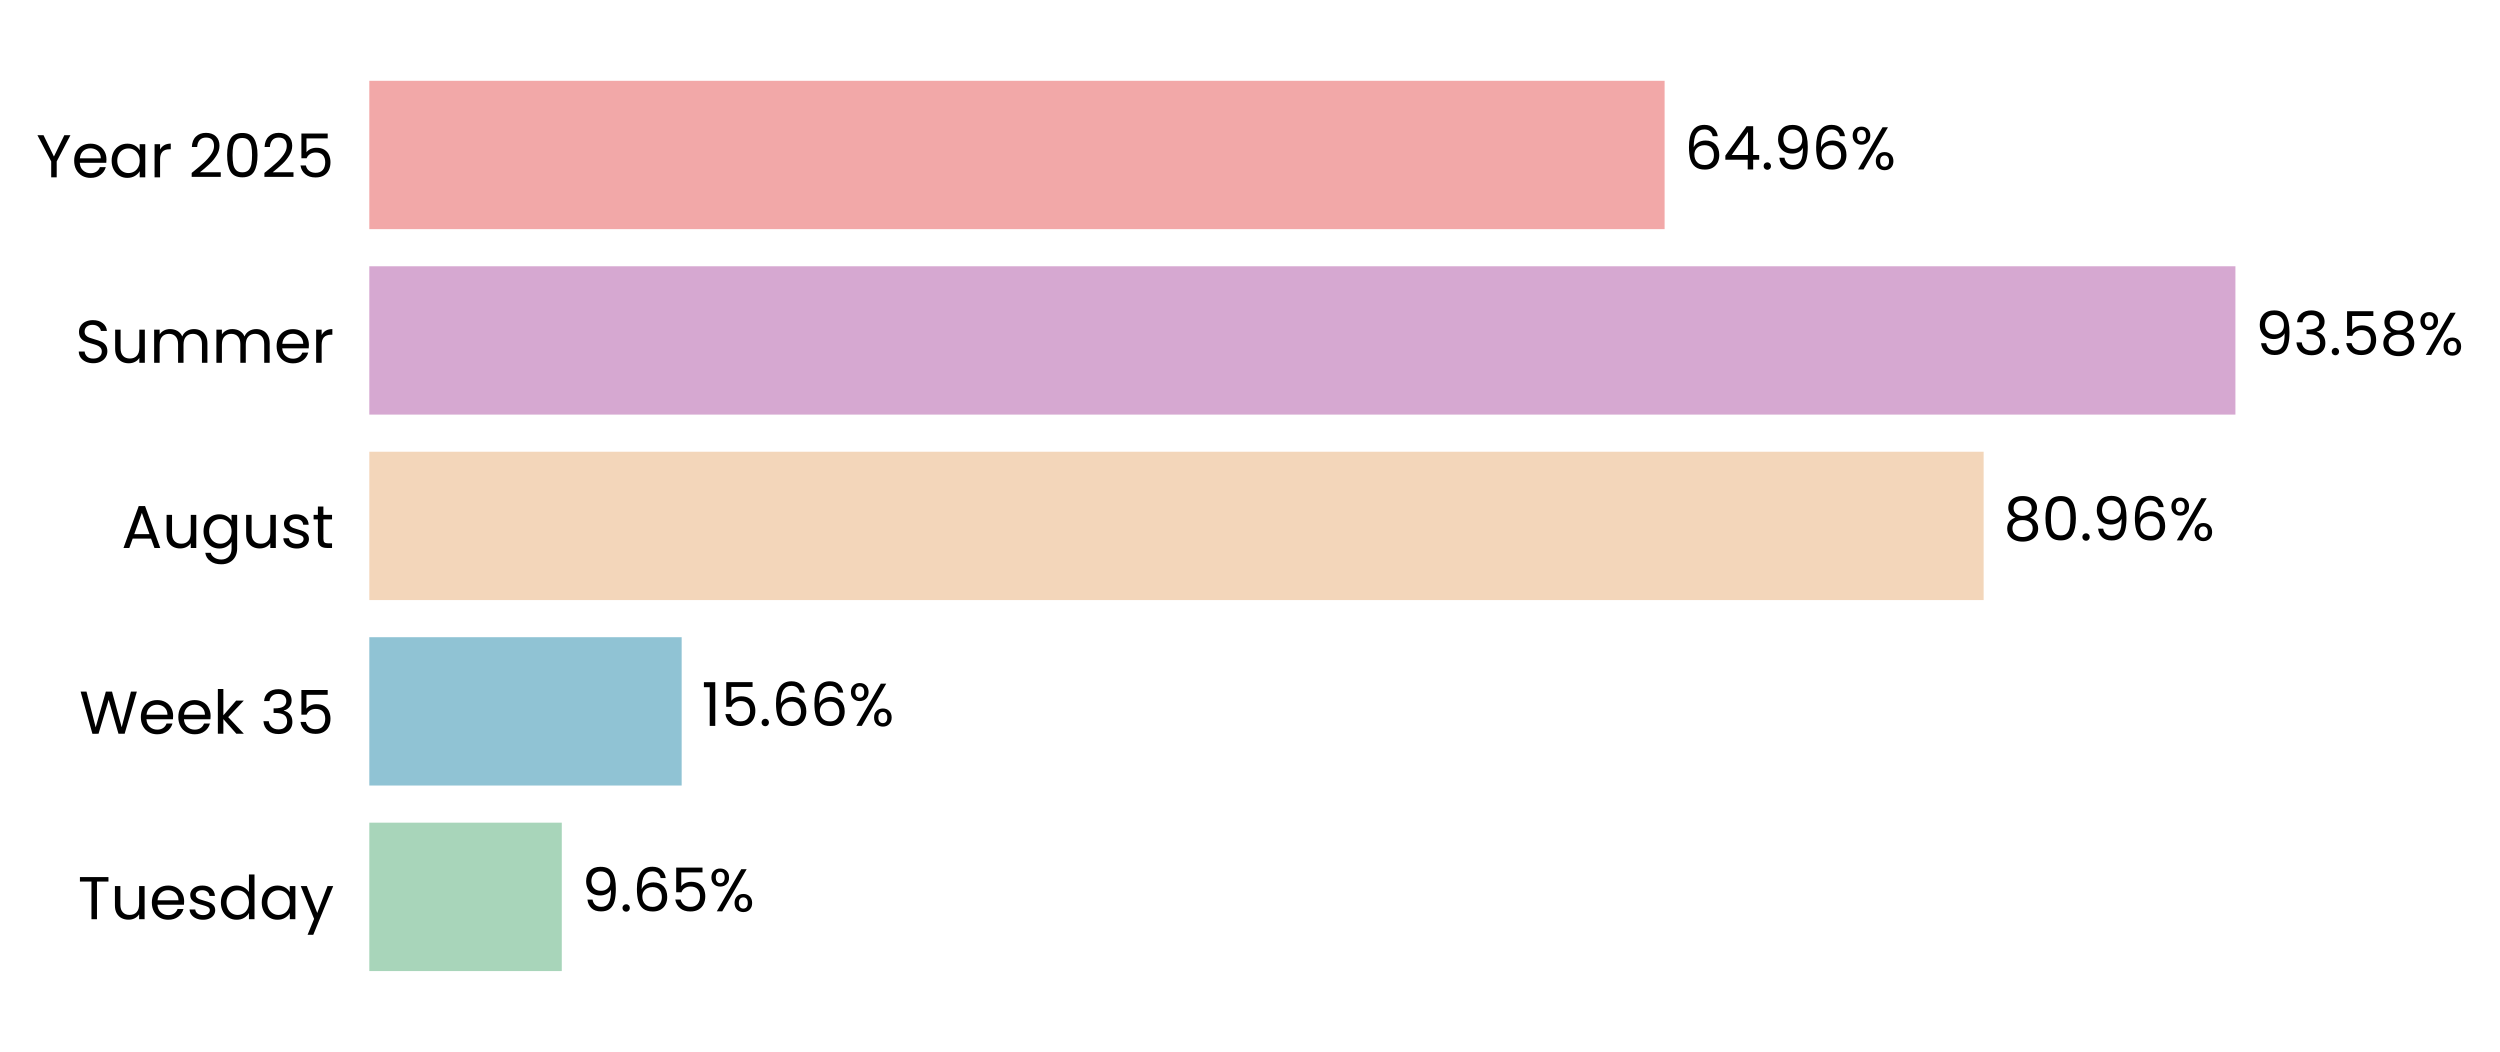
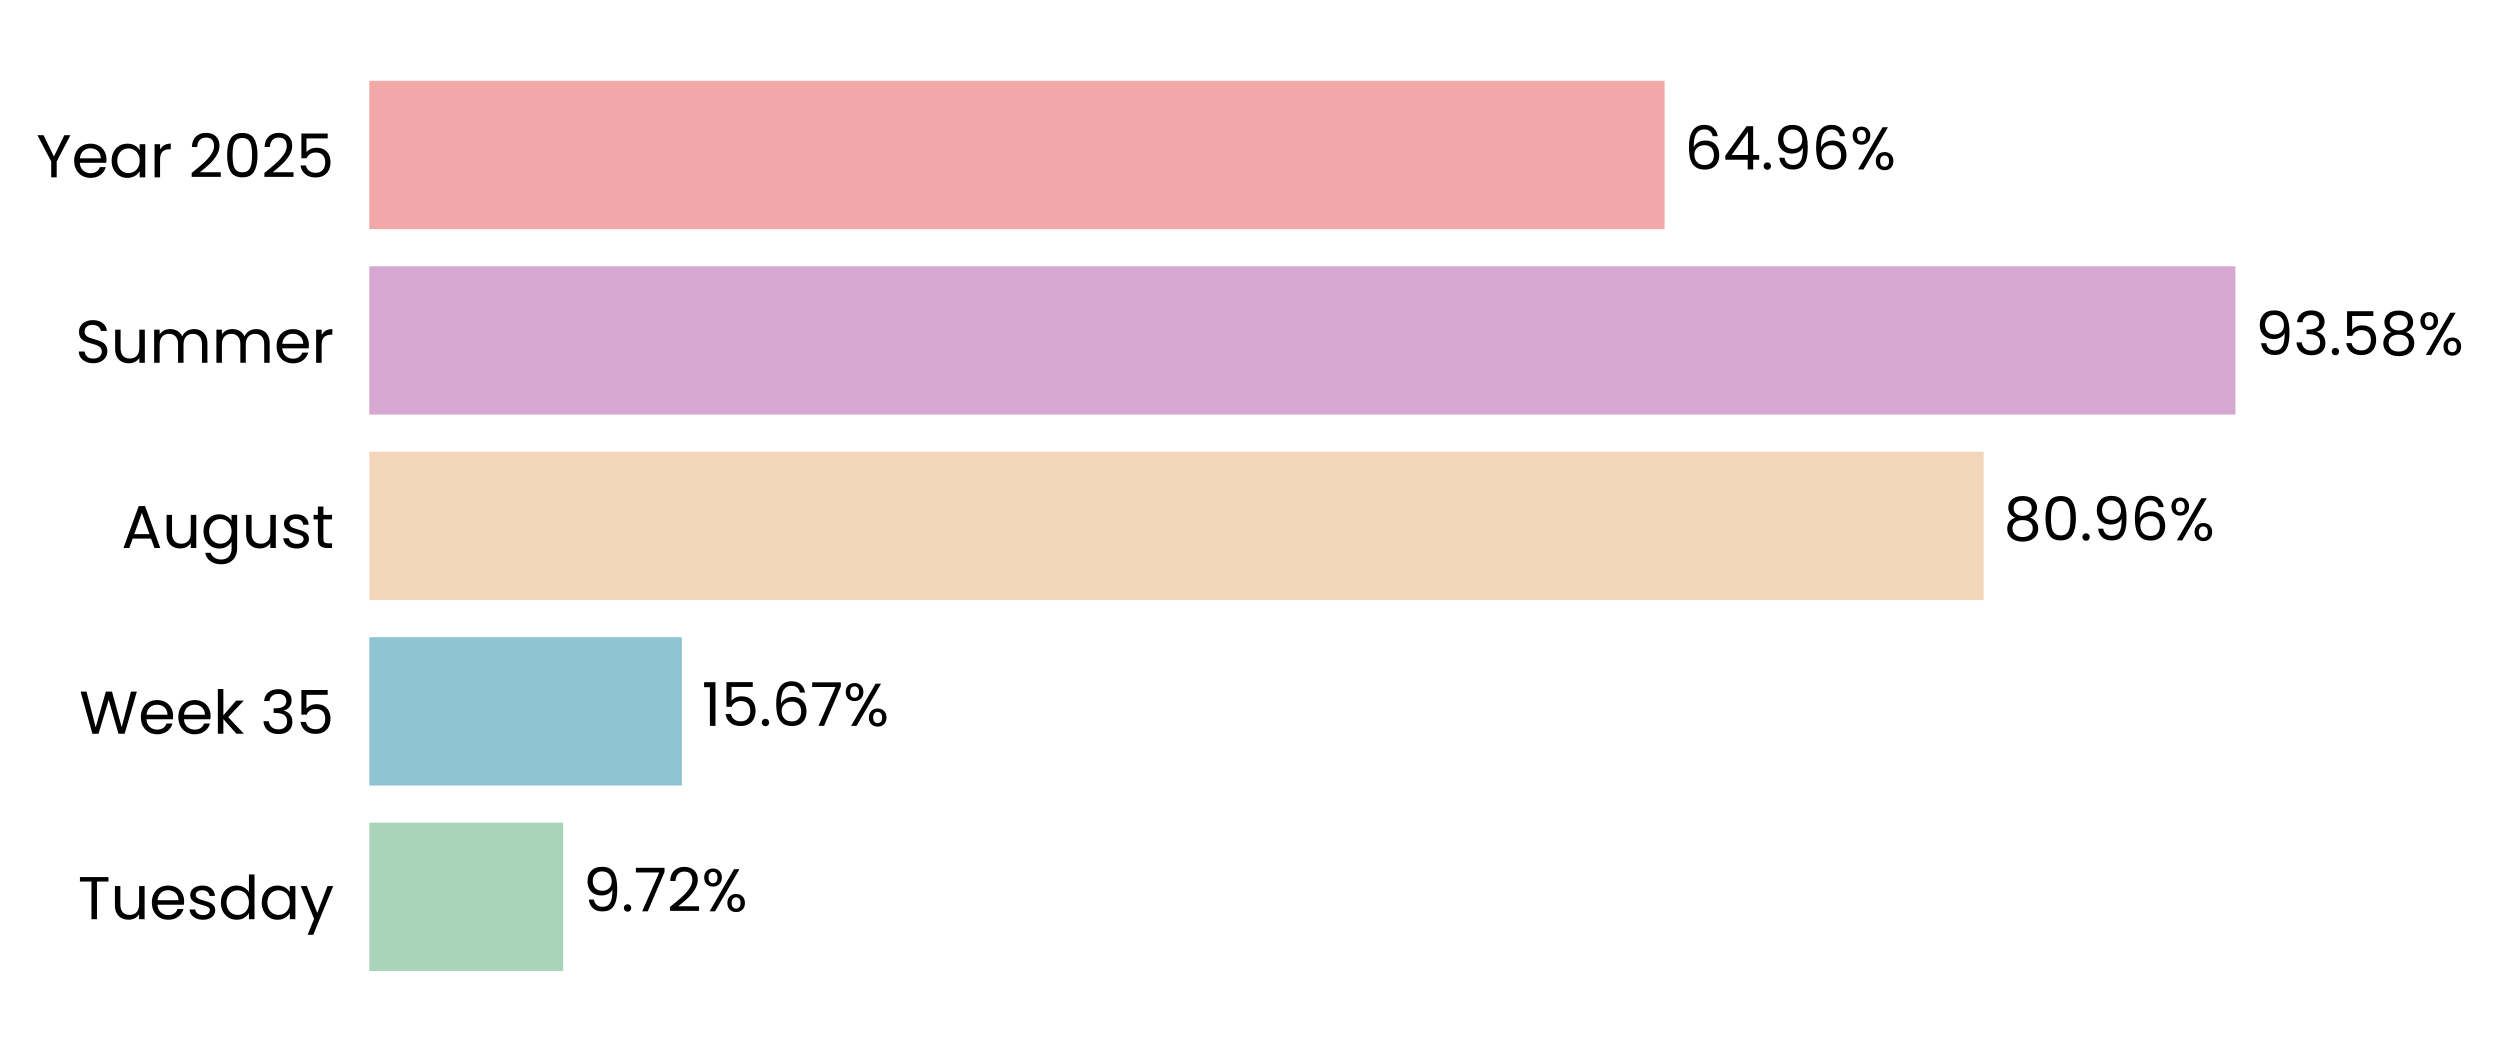
- <svg xmlns="http://www.w3.org/2000/svg" xmlns:xlink="http://www.w3.org/1999/xlink" width="496.281pt" height="208.8pt" viewBox="0 0 496.281 208.8" version="1.1">
+ <svg xmlns="http://www.w3.org/2000/svg" xmlns:xlink="http://www.w3.org/1999/xlink" width="496.282pt" height="208.8pt" viewBox="0 0 496.282 208.8" version="1.1">
  <defs>
    <style type="text/css">*{stroke-linejoin: round; stroke-linecap: butt}</style>
  </defs>
  <g id="figure_1">
    <g id="patch_1">
-       <path d="M 0 208.8  L 496.281 208.8  L 496.281 0  L 0 0  L 0 208.8  z " style="fill: none" />
+       <path d="M 0 208.8  L 496.282 208.8  L 496.282 0  L 0 0  L 0 208.8  z " style="fill: none" />
    </g>
    <g id="axes_1">
      <g id="patch_2">
-         <path d="M 73.311 201.6  L 469.159 201.6  L 469.159 7.2  L 73.311 7.2  L 73.311 201.6  z " style="fill: none" />
+         <path d="M 73.311 201.6  L 469.156 201.6  L 469.156 7.2  L 73.311 7.2  L 73.311 201.6  z " style="fill: none" />
      </g>
      <g id="patch_3">
-         <path d="M 73.311 192.764  L 111.522 192.764  L 111.522 163.309  L 73.311 163.309  z " clip-path="url(#p1d04f8e41c)" style="fill: #a8d5ba" />
+         <path d="M 73.311 192.764  L 111.796 192.764  L 111.796 163.309  L 73.311 163.309  z " clip-path="url(#pff50675857)" style="fill: #a8d5ba" />
      </g>
      <g id="patch_4">
-         <path d="M 73.311 155.945  L 135.32 155.945  L 135.32 126.491  L 73.311 126.491  z " clip-path="url(#p1d04f8e41c)" style="fill: #90c3d4" />
+         <path d="M 73.311 155.945  L 135.358 155.945  L 135.358 126.491  L 73.311 126.491  z " clip-path="url(#pff50675857)" style="fill: #90c3d4" />
      </g>
      <g id="patch_5">
-         <path d="M 73.311 119.127  L 393.776 119.127  L 393.776 89.673  L 73.311 89.673  z " clip-path="url(#p1d04f8e41c)" style="fill: #f3d6ba" />
+         <path d="M 73.311 119.127  L 393.783 119.127  L 393.783 89.673  L 73.311 89.673  z " clip-path="url(#pff50675857)" style="fill: #f3d6ba" />
      </g>
      <g id="patch_6">
-         <path d="M 73.311 82.309  L 443.758 82.309  L 443.758 52.855  L 73.311 52.855  z " clip-path="url(#p1d04f8e41c)" style="fill: #d6a8d1" />
+         <path d="M 73.311 82.309  L 443.759 82.309  L 443.759 52.855  L 73.311 52.855  z " clip-path="url(#pff50675857)" style="fill: #d6a8d1" />
      </g>
      <g id="patch_7">
-         <path d="M 73.311 45.491  L 330.446 45.491  L 330.446 16.036  L 73.311 16.036  z " clip-path="url(#p1d04f8e41c)" style="fill: #f2a8a8" />
+         <path d="M 73.311 45.491  L 330.445 45.491  L 330.445 16.036  L 73.311 16.036  z " clip-path="url(#pff50675857)" style="fill: #f2a8a8" />
      </g>
      <g id="matplotlib.axis_1">
        <g id="ytick_1">
          <g id="text_1">
            <g transform="translate(15.4575 182.4764) scale(0.12 -0.12)">
              <defs>
                <path id="Poppins-Regular-54" d="M 3238 4461  L 3238 3987  L 2022 3987  L 2022 0  L 1440 0  L 1440 3987  L 218 3987  L 218 4461  L 3238 4461  z " transform="scale(0.015625)" />
                <path id="Poppins-Regular-75" d="M 3603 3507  L 3603 0  L 3021 0  L 3021 518  Q 2854 250 2556 99  Q 2259 -51 1901 -51  Q 1491 -51 1164 118  Q 838 288 649 627  Q 461 966 461 1453  L 461 3507  L 1037 3507  L 1037 1530  Q 1037 1011 1299 732  Q 1562 454 2016 454  Q 2483 454 2752 742  Q 3021 1030 3021 1581  L 3021 3507  L 3603 3507  z " transform="scale(0.015625)" />
                <path id="Poppins-Regular-65" d="M 3693 1888  Q 3693 1722 3674 1536  L 870 1536  Q 902 1018 1225 726  Q 1549 435 2010 435  Q 2387 435 2640 611  Q 2893 787 2995 1082  L 3622 1082  Q 3482 576 3059 259  Q 2637 -58 2010 -58  Q 1510 -58 1116 166  Q 723 390 499 803  Q 275 1216 275 1760  Q 275 2304 492 2713  Q 710 3123 1104 3344  Q 1498 3565 2010 3565  Q 2509 3565 2893 3347  Q 3277 3130 3485 2749  Q 3693 2368 3693 1888  z M 3091 2010  Q 3091 2342 2944 2582  Q 2797 2822 2544 2947  Q 2291 3072 1984 3072  Q 1542 3072 1232 2790  Q 922 2509 877 2010  L 3091 2010  z " transform="scale(0.015625)" />
                <path id="Poppins-Regular-73" d="M 1734 -58  Q 1331 -58 1011 80  Q 691 218 505 464  Q 320 710 301 1030  L 902 1030  Q 928 768 1149 601  Q 1370 435 1728 435  Q 2061 435 2253 582  Q 2445 730 2445 954  Q 2445 1184 2240 1296  Q 2035 1408 1606 1517  Q 1216 1619 969 1724  Q 723 1830 547 2038  Q 371 2246 371 2586  Q 371 2854 531 3078  Q 691 3302 985 3433  Q 1280 3565 1658 3565  Q 2240 3565 2598 3270  Q 2957 2976 2982 2464  L 2400 2464  Q 2381 2739 2179 2905  Q 1978 3072 1638 3072  Q 1325 3072 1139 2937  Q 954 2803 954 2586  Q 954 2413 1066 2301  Q 1178 2189 1347 2121  Q 1517 2054 1818 1971  Q 2195 1869 2432 1769  Q 2669 1670 2838 1472  Q 3008 1274 3014 954  Q 3014 666 2854 435  Q 2694 205 2403 73  Q 2112 -58 1734 -58  z " transform="scale(0.015625)" />
                <path id="Poppins-Regular-64" d="M 275 1766  Q 275 2304 492 2710  Q 710 3117 1091 3341  Q 1472 3565 1946 3565  Q 2355 3565 2707 3376  Q 3059 3187 3245 2880  L 3245 4736  L 3834 4736  L 3834 0  L 3245 0  L 3245 659  Q 3072 346 2733 144  Q 2394 -58 1939 -58  Q 1472 -58 1091 172  Q 710 403 492 819  Q 275 1235 275 1766  z M 3245 1760  Q 3245 2157 3085 2451  Q 2925 2746 2653 2902  Q 2381 3059 2054 3059  Q 1728 3059 1459 2905  Q 1190 2752 1030 2457  Q 870 2163 870 1766  Q 870 1363 1030 1065  Q 1190 768 1459 611  Q 1728 454 2054 454  Q 2381 454 2653 611  Q 2925 768 3085 1065  Q 3245 1363 3245 1760  z " transform="scale(0.015625)" />
                <path id="Poppins-Regular-61" d="M 275 1766  Q 275 2304 492 2710  Q 710 3117 1091 3341  Q 1472 3565 1939 3565  Q 2400 3565 2739 3366  Q 3078 3168 3245 2867  L 3245 3507  L 3834 3507  L 3834 0  L 3245 0  L 3245 653  Q 3072 346 2729 144  Q 2387 -58 1933 -58  Q 1466 -58 1088 172  Q 710 403 492 819  Q 275 1235 275 1766  z M 3245 1760  Q 3245 2157 3085 2451  Q 2925 2746 2653 2902  Q 2381 3059 2054 3059  Q 1728 3059 1459 2905  Q 1190 2752 1030 2457  Q 870 2163 870 1766  Q 870 1363 1030 1065  Q 1190 768 1459 611  Q 1728 454 2054 454  Q 2381 454 2653 611  Q 2925 768 3085 1065  Q 3245 1363 3245 1760  z " transform="scale(0.015625)" />
                <path id="Poppins-Regular-79" d="M 3514 3507  L 1402 -1651  L 800 -1651  L 1491 38  L 77 3507  L 723 3507  L 1824 666  L 2912 3507  L 3514 3507  z " transform="scale(0.015625)" />
              </defs>
              <use xlink:href="#Poppins-Regular-54" />
              <use xlink:href="#Poppins-Regular-75" transform="translate(54.09999 0)" />
              <use xlink:href="#Poppins-Regular-65" transform="translate(118.1 0)" />
              <use xlink:href="#Poppins-Regular-73" transform="translate(180.1 0)" />
              <use xlink:href="#Poppins-Regular-64" transform="translate(232.3 0)" />
              <use xlink:href="#Poppins-Regular-61" transform="translate(299.8999 0)" />
              <use xlink:href="#Poppins-Regular-79" transform="translate(367.4999 0)" />
            </g>
          </g>
        </g>
        <g id="ytick_2">
          <g id="text_2">
            <g transform="translate(15.73125 145.6582) scale(0.12 -0.12)">
              <defs>
                <path id="Poppins-Regular-57" d="M 6099 4461  L 4806 0  L 4154 0  L 3117 3590  L 2042 0  L 1395 -6  L 147 4461  L 768 4461  L 1741 678  L 2816 4461  L 3469 4461  L 4493 691  L 5472 4461  L 6099 4461  z " transform="scale(0.015625)" />
                <path id="Poppins-Regular-6b" d="M 2451 0  L 1075 1549  L 1075 0  L 493 0  L 493 4736  L 1075 4736  L 1075 1952  L 2426 3507  L 3238 3507  L 1587 1760  L 3245 0  L 2451 0  z " transform="scale(0.015625)" />
                <path id="Poppins-Regular-20" transform="scale(0.015625)" />
                <path id="Poppins-Regular-33" d="M 384 3462  Q 429 4051 838 4384  Q 1248 4717 1901 4717  Q 2336 4717 2653 4560  Q 2970 4403 3133 4134  Q 3296 3866 3296 3526  Q 3296 3130 3069 2842  Q 2842 2554 2477 2470  L 2477 2438  Q 2893 2336 3136 2035  Q 3379 1734 3379 1248  Q 3379 883 3212 592  Q 3046 301 2713 134  Q 2381 -32 1914 -32  Q 1235 -32 800 323  Q 365 678 314 1331  L 877 1331  Q 922 947 1190 704  Q 1459 461 1907 461  Q 2355 461 2588 694  Q 2822 928 2822 1299  Q 2822 1779 2502 1990  Q 2182 2202 1536 2202  L 1389 2202  L 1389 2688  L 1542 2688  Q 2131 2694 2432 2883  Q 2733 3072 2733 3469  Q 2733 3808 2512 4013  Q 2291 4218 1882 4218  Q 1485 4218 1241 4013  Q 998 3808 954 3462  L 384 3462  z " transform="scale(0.015625)" />
                <path id="Poppins-Regular-35" d="M 3347 4122  L 1101 4122  L 1101 2662  Q 1248 2867 1536 2998  Q 1824 3130 2157 3130  Q 2688 3130 3021 2909  Q 3354 2688 3498 2339  Q 3642 1990 3642 1600  Q 3642 1139 3469 774  Q 3296 410 2941 198  Q 2586 -13 2061 -13  Q 1389 -13 973 332  Q 557 678 467 1254  L 1037 1254  Q 1120 890 1389 685  Q 1658 480 2067 480  Q 2573 480 2829 784  Q 3085 1088 3085 1587  Q 3085 2086 2829 2358  Q 2573 2630 2074 2630  Q 1734 2630 1481 2467  Q 1229 2304 1114 2022  L 563 2022  L 563 4634  L 3347 4634  L 3347 4122  z " transform="scale(0.015625)" />
              </defs>
              <use xlink:href="#Poppins-Regular-57" />
              <use xlink:href="#Poppins-Regular-65" transform="translate(97.59999 0)" />
              <use xlink:href="#Poppins-Regular-65" transform="translate(159.6 0)" />
              <use xlink:href="#Poppins-Regular-6b" transform="translate(221.6 0)" />
              <use xlink:href="#Poppins-Regular-20" transform="translate(273.0999 0)" />
              <use xlink:href="#Poppins-Regular-33" transform="translate(299.7999 0)" />
              <use xlink:href="#Poppins-Regular-35" transform="translate(358.6999 0)" />
            </g>
          </g>
        </g>
        <g id="ytick_3">
          <g id="text_3">
            <g transform="translate(24.11812 108.78) scale(0.12 -0.12)">
              <defs>
                <path id="Poppins-Regular-41" d="M 3130 992  L 1184 992  L 826 0  L 211 0  L 1824 4435  L 2496 4435  L 4102 0  L 3488 0  L 3130 992  z M 2963 1466  L 2157 3718  L 1350 1466  L 2963 1466  z " transform="scale(0.015625)" />
                <path id="Poppins-Regular-67" d="M 1939 3565  Q 2394 3565 2736 3366  Q 3078 3168 3245 2867  L 3245 3507  L 3834 3507  L 3834 -77  Q 3834 -557 3629 -931  Q 3424 -1306 3043 -1517  Q 2662 -1728 2157 -1728  Q 1466 -1728 1005 -1401  Q 544 -1075 461 -512  L 1037 -512  Q 1133 -832 1433 -1027  Q 1734 -1222 2157 -1222  Q 2637 -1222 2941 -921  Q 3245 -621 3245 -77  L 3245 659  Q 3072 352 2733 147  Q 2394 -58 1939 -58  Q 1472 -58 1091 172  Q 710 403 492 819  Q 275 1235 275 1766  Q 275 2304 492 2710  Q 710 3117 1091 3341  Q 1472 3565 1939 3565  z M 3245 1760  Q 3245 2157 3085 2451  Q 2925 2746 2653 2902  Q 2381 3059 2054 3059  Q 1728 3059 1459 2905  Q 1190 2752 1030 2457  Q 870 2163 870 1766  Q 870 1363 1030 1065  Q 1190 768 1459 611  Q 1728 454 2054 454  Q 2381 454 2653 611  Q 2925 768 3085 1065  Q 3245 1363 3245 1760  z " transform="scale(0.015625)" />
                <path id="Poppins-Regular-74" d="M 1203 3027  L 1203 960  Q 1203 704 1312 598  Q 1421 493 1690 493  L 2118 493  L 2118 0  L 1594 0  Q 1107 0 864 224  Q 621 448 621 960  L 621 3027  L 166 3027  L 166 3507  L 621 3507  L 621 4390  L 1203 4390  L 1203 3507  L 2118 3507  L 2118 3027  L 1203 3027  z " transform="scale(0.015625)" />
              </defs>
              <use xlink:href="#Poppins-Regular-41" />
              <use xlink:href="#Poppins-Regular-75" transform="translate(67.39999 0)" />
              <use xlink:href="#Poppins-Regular-67" transform="translate(131.4 0)" />
              <use xlink:href="#Poppins-Regular-75" transform="translate(199 0)" />
              <use xlink:href="#Poppins-Regular-73" transform="translate(263 0)" />
              <use xlink:href="#Poppins-Regular-74" transform="translate(315.2 0)" />
            </g>
          </g>
        </g>
        <g id="ytick_4">
          <g id="text_4">
            <g transform="translate(14.95125 72.02182) scale(0.12 -0.12)">
              <defs>
                <path id="Poppins-Regular-53" d="M 1907 -45  Q 1466 -45 1117 112  Q 768 269 569 547  Q 371 826 365 1190  L 986 1190  Q 1018 877 1245 662  Q 1472 448 1907 448  Q 2323 448 2563 656  Q 2803 864 2803 1190  Q 2803 1446 2662 1606  Q 2522 1766 2310 1849  Q 2099 1933 1741 2029  Q 1299 2144 1033 2259  Q 768 2374 579 2620  Q 390 2867 390 3283  Q 390 3648 576 3929  Q 762 4211 1098 4364  Q 1434 4518 1869 4518  Q 2496 4518 2896 4204  Q 3296 3891 3347 3373  L 2707 3373  Q 2675 3629 2438 3824  Q 2202 4019 1811 4019  Q 1446 4019 1216 3830  Q 986 3642 986 3302  Q 986 3059 1123 2905  Q 1261 2752 1462 2672  Q 1664 2592 2029 2490  Q 2470 2368 2739 2249  Q 3008 2131 3200 1884  Q 3392 1638 3392 1216  Q 3392 890 3219 602  Q 3046 314 2707 134  Q 2368 -45 1907 -45  z " transform="scale(0.015625)" />
                <path id="Poppins-Regular-6d" d="M 4710 3571  Q 5120 3571 5440 3401  Q 5760 3232 5945 2893  Q 6131 2554 6131 2067  L 6131 0  L 5555 0  L 5555 1984  Q 5555 2509 5296 2787  Q 5037 3066 4595 3066  Q 4141 3066 3872 2774  Q 3603 2483 3603 1933  L 3603 0  L 3027 0  L 3027 1984  Q 3027 2509 2768 2787  Q 2509 3066 2067 3066  Q 1613 3066 1344 2774  Q 1075 2483 1075 1933  L 1075 0  L 493 0  L 493 3507  L 1075 3507  L 1075 3002  Q 1248 3277 1539 3424  Q 1830 3571 2182 3571  Q 2624 3571 2963 3372  Q 3302 3174 3469 2790  Q 3616 3162 3955 3366  Q 4294 3571 4710 3571  z " transform="scale(0.015625)" />
                <path id="Poppins-Regular-72" d="M 1075 2938  Q 1229 3238 1513 3404  Q 1798 3571 2208 3571  L 2208 2970  L 2054 2970  Q 1075 2970 1075 1907  L 1075 0  L 493 0  L 493 3507  L 1075 3507  L 1075 2938  z " transform="scale(0.015625)" />
              </defs>
              <use xlink:href="#Poppins-Regular-53" />
              <use xlink:href="#Poppins-Regular-75" transform="translate(58.7 0)" />
              <use xlink:href="#Poppins-Regular-6d" transform="translate(122.7 0)" />
              <use xlink:href="#Poppins-Regular-6d" transform="translate(225.7 0)" />
              <use xlink:href="#Poppins-Regular-65" transform="translate(328.7 0)" />
              <use xlink:href="#Poppins-Regular-72" transform="translate(390.6999 0)" />
            </g>
          </g>
        </g>
        <g id="ytick_5">
          <g id="text_5">
            <g transform="translate(7.2 35.20364) scale(0.12 -0.12)">
              <defs>
                <path id="Poppins-Regular-59" d="M 3616 4461  L 2163 1683  L 2163 0  L 1581 0  L 1581 1683  L 122 4461  L 768 4461  L 1869 2202  L 2970 4461  L 3616 4461  z " transform="scale(0.015625)" />
                <path id="Poppins-Regular-32" d="M 326 467  Q 1139 1120 1600 1539  Q 2061 1958 2377 2416  Q 2694 2874 2694 3315  Q 2694 3731 2492 3971  Q 2291 4211 1843 4211  Q 1408 4211 1168 3939  Q 928 3667 909 3213  L 346 3213  Q 371 3930 780 4320  Q 1190 4710 1837 4710  Q 2496 4710 2883 4345  Q 3270 3981 3270 3341  Q 3270 2810 2953 2307  Q 2637 1805 2233 1424  Q 1830 1043 1203 538  L 3405 538  L 3405 51  L 326 51  L 326 467  z " transform="scale(0.015625)" />
                <path id="Poppins-Regular-30" d="M 397 2362  Q 397 3462 755 4080  Q 1114 4698 2010 4698  Q 2899 4698 3257 4080  Q 3616 3462 3616 2362  Q 3616 1242 3257 621  Q 2899 0 2010 0  Q 1114 0 755 621  Q 397 1242 397 2362  z M 3040 2362  Q 3040 2918 2966 3305  Q 2893 3693 2665 3929  Q 2438 4166 2010 4166  Q 1574 4166 1347 3929  Q 1120 3693 1046 3305  Q 973 2918 973 2362  Q 973 1786 1046 1395  Q 1120 1005 1347 768  Q 1574 531 2010 531  Q 2438 531 2665 768  Q 2893 1005 2966 1395  Q 3040 1786 3040 2362  z " transform="scale(0.015625)" />
              </defs>
              <use xlink:href="#Poppins-Regular-59" />
              <use xlink:href="#Poppins-Regular-65" transform="translate(58.39999 0)" />
              <use xlink:href="#Poppins-Regular-61" transform="translate(120.4 0)" />
              <use xlink:href="#Poppins-Regular-72" transform="translate(188 0)" />
              <use xlink:href="#Poppins-Regular-20" transform="translate(225.3 0)" />
              <use xlink:href="#Poppins-Regular-32" transform="translate(252 0)" />
              <use xlink:href="#Poppins-Regular-30" transform="translate(309.4999 0)" />
              <use xlink:href="#Poppins-Regular-32" transform="translate(372.2999 0)" />
              <use xlink:href="#Poppins-Regular-35" transform="translate(429.7999 0)" />
            </g>
          </g>
        </g>
      </g>
      <g id="text_6">
-         <g transform="translate(115.4801 180.9164) scale(0.12 -0.12)">
+         <g transform="translate(115.7546 180.9164) scale(0.12 -0.12)">
          <defs>
            <path id="Poppins-Regular-39" d="M 1146 1242  Q 1210 877 1443 678  Q 1677 480 2074 480  Q 2605 480 2857 896  Q 3110 1312 3098 2298  Q 2963 2010 2649 1846  Q 2336 1683 1952 1683  Q 1523 1683 1187 1859  Q 851 2035 659 2374  Q 467 2714 467 3194  Q 467 3878 864 4297  Q 1261 4717 1990 4717  Q 2886 4717 3248 4134  Q 3610 3552 3610 2400  Q 3610 1594 3466 1069  Q 3322 544 2979 269  Q 2637 -6 2042 -6  Q 1389 -6 1024 346  Q 659 698 608 1242  L 1146 1242  z M 2048 2176  Q 2477 2176 2752 2441  Q 3027 2707 3027 3162  Q 3027 3642 2758 3936  Q 2490 4230 2003 4230  Q 1555 4230 1289 3948  Q 1024 3667 1024 3206  Q 1024 2739 1286 2457  Q 1549 2176 2048 2176  z " transform="scale(0.015625)" />
            <path id="Poppins-Regular-2e" d="M 678 -38  Q 512 -38 397 77  Q 282 192 282 358  Q 282 525 397 640  Q 512 755 678 755  Q 838 755 950 640  Q 1062 525 1062 358  Q 1062 192 950 77  Q 838 -38 678 -38  z " transform="scale(0.015625)" />
-             <path id="Poppins-Regular-36" d="M 2976 3526  Q 2835 4237 2099 4237  Q 1530 4237 1248 3798  Q 966 3360 973 2355  Q 1120 2688 1462 2877  Q 1805 3066 2227 3066  Q 2886 3066 3280 2656  Q 3674 2246 3674 1523  Q 3674 1088 3504 742  Q 3334 397 2992 192  Q 2650 -13 2163 -13  Q 1504 -13 1133 281  Q 762 576 614 1094  Q 467 1613 467 2374  Q 467 4723 2106 4723  Q 2733 4723 3091 4384  Q 3450 4045 3514 3526  L 2976 3526  z M 2106 2573  Q 1830 2573 1587 2461  Q 1344 2349 1193 2121  Q 1043 1894 1043 1568  Q 1043 1082 1324 778  Q 1606 474 2131 474  Q 2579 474 2844 752  Q 3110 1030 3110 1504  Q 3110 2003 2854 2288  Q 2598 2573 2106 2573  z " transform="scale(0.015625)" />
+             <path id="Poppins-Regular-37" d="M 3245 4173  L 1466 0  L 877 0  L 2682 4115  L 211 4115  L 211 4614  L 3245 4614  L 3245 4173  z " transform="scale(0.015625)" />
            <path id="Poppins-Regular-25" d="M 269 3584  Q 269 4019 531 4278  Q 794 4538 1203 4538  Q 1613 4538 1875 4278  Q 2138 4019 2138 3584  Q 2138 3142 1875 2883  Q 1613 2624 1203 2624  Q 794 2624 531 2883  Q 269 3142 269 3584  z M 4006 4467  L 1414 0  L 838 0  L 3430 4467  L 4006 4467  z M 1203 4179  Q 986 4179 861 4028  Q 736 3878 736 3584  Q 736 3290 861 3136  Q 986 2982 1203 2982  Q 1421 2982 1549 3139  Q 1677 3296 1677 3584  Q 1677 3878 1549 4028  Q 1421 4179 1203 4179  z M 2720 883  Q 2720 1325 2982 1584  Q 3245 1843 3654 1843  Q 4064 1843 4323 1584  Q 4582 1325 4582 883  Q 4582 448 4323 185  Q 4064 -77 3654 -77  Q 3245 -77 2982 182  Q 2720 442 2720 883  z M 3648 1478  Q 3430 1478 3302 1328  Q 3174 1178 3174 883  Q 3174 595 3302 444  Q 3430 294 3648 294  Q 3866 294 3994 444  Q 4122 595 4122 883  Q 4122 1178 3994 1328  Q 3866 1478 3648 1478  z " transform="scale(0.015625)" />
          </defs>
          <use xlink:href="#Poppins-Regular-39" />
          <use xlink:href="#Poppins-Regular-2e" transform="translate(62.99999 0)" />
-           <use xlink:href="#Poppins-Regular-36" transform="translate(83.99997 0)" />
-           <use xlink:href="#Poppins-Regular-35" transform="translate(147.5 0)" />
-           <use xlink:href="#Poppins-Regular-25" transform="translate(210.2999 0)" />
+           <use xlink:href="#Poppins-Regular-37" transform="translate(83.99997 0)" />
+           <use xlink:href="#Poppins-Regular-32" transform="translate(138.6 0)" />
+           <use xlink:href="#Poppins-Regular-25" transform="translate(196.0999 0)" />
        </g>
      </g>
      <g id="text_7">
-         <g transform="translate(139.2781 144.0982) scale(0.12 -0.12)">
+         <g transform="translate(139.3169 144.0982) scale(0.12 -0.12)">
          <defs>
            <path id="Poppins-Regular-31" d="M 243 4096  L 243 4627  L 1446 4627  L 1446 0  L 858 0  L 858 4096  L 243 4096  z " transform="scale(0.015625)" />
+             <path id="Poppins-Regular-36" d="M 2976 3526  Q 2835 4237 2099 4237  Q 1530 4237 1248 3798  Q 966 3360 973 2355  Q 1120 2688 1462 2877  Q 1805 3066 2227 3066  Q 2886 3066 3280 2656  Q 3674 2246 3674 1523  Q 3674 1088 3504 742  Q 3334 397 2992 192  Q 2650 -13 2163 -13  Q 1504 -13 1133 281  Q 762 576 614 1094  Q 467 1613 467 2374  Q 467 4723 2106 4723  Q 2733 4723 3091 4384  Q 3450 4045 3514 3526  L 2976 3526  z M 2106 2573  Q 1830 2573 1587 2461  Q 1344 2349 1193 2121  Q 1043 1894 1043 1568  Q 1043 1082 1324 778  Q 1606 474 2131 474  Q 2579 474 2844 752  Q 3110 1030 3110 1504  Q 3110 2003 2854 2288  Q 2598 2573 2106 2573  z " transform="scale(0.015625)" />
          </defs>
          <use xlink:href="#Poppins-Regular-31" />
          <use xlink:href="#Poppins-Regular-35" transform="translate(31.99998 0)" />
          <use xlink:href="#Poppins-Regular-2e" transform="translate(94.79997 0)" />
          <use xlink:href="#Poppins-Regular-36" transform="translate(115.8 0)" />
-           <use xlink:href="#Poppins-Regular-36" transform="translate(179.2999 0)" />
-           <use xlink:href="#Poppins-Regular-25" transform="translate(242.7999 0)" />
+           <use xlink:href="#Poppins-Regular-37" transform="translate(179.2999 0)" />
+           <use xlink:href="#Poppins-Regular-25" transform="translate(233.8999 0)" />
        </g>
      </g>
      <g id="text_8">
-         <g transform="translate(397.7347 107.28) scale(0.12 -0.12)">
+         <g transform="translate(397.7411 107.28) scale(0.12 -0.12)">
          <defs>
            <path id="Poppins-Regular-38" d="M 1242 2406  Q 883 2547 691 2816  Q 499 3085 499 3469  Q 499 3814 672 4092  Q 845 4371 1187 4534  Q 1530 4698 2016 4698  Q 2502 4698 2844 4534  Q 3187 4371 3363 4092  Q 3539 3814 3539 3469  Q 3539 3098 3340 2819  Q 3142 2541 2797 2406  Q 3194 2285 3427 1981  Q 3661 1677 3661 1248  Q 3661 832 3456 521  Q 3251 211 2876 41  Q 2502 -128 2016 -128  Q 1530 -128 1162 41  Q 794 211 589 521  Q 384 832 384 1248  Q 384 1677 614 1984  Q 845 2291 1242 2406  z M 2976 3398  Q 2976 3789 2720 4000  Q 2464 4211 2016 4211  Q 1574 4211 1318 4000  Q 1062 3789 1062 3392  Q 1062 3034 1328 2816  Q 1594 2598 2016 2598  Q 2445 2598 2710 2819  Q 2976 3040 2976 3398  z M 2016 2150  Q 1542 2150 1241 1929  Q 941 1709 941 1267  Q 941 858 1232 608  Q 1523 358 2016 358  Q 2509 358 2797 608  Q 3085 858 3085 1267  Q 3085 1696 2790 1923  Q 2496 2150 2016 2150  z " transform="scale(0.015625)" />
          </defs>
          <use xlink:href="#Poppins-Regular-38" />
          <use xlink:href="#Poppins-Regular-30" transform="translate(63.09999 0)" />
          <use xlink:href="#Poppins-Regular-2e" transform="translate(125.9 0)" />
          <use xlink:href="#Poppins-Regular-39" transform="translate(146.9 0)" />
          <use xlink:href="#Poppins-Regular-36" transform="translate(209.8999 0)" />
          <use xlink:href="#Poppins-Regular-25" transform="translate(273.3999 0)" />
        </g>
      </g>
      <g id="text_9">
-         <g transform="translate(447.717 70.46182) scale(0.12 -0.12)">
+         <g transform="translate(447.7172 70.46182) scale(0.12 -0.12)">
          <use xlink:href="#Poppins-Regular-39" />
          <use xlink:href="#Poppins-Regular-33" transform="translate(62.99999 0)" />
          <use xlink:href="#Poppins-Regular-2e" transform="translate(121.9 0)" />
          <use xlink:href="#Poppins-Regular-35" transform="translate(142.9 0)" />
          <use xlink:href="#Poppins-Regular-38" transform="translate(205.7 0)" />
          <use xlink:href="#Poppins-Regular-25" transform="translate(268.7999 0)" />
        </g>
      </g>
      <g id="text_10">
-         <g transform="translate(334.4045 33.64364) scale(0.12 -0.12)">
+         <g transform="translate(334.4034 33.64364) scale(0.12 -0.12)">
          <defs>
            <path id="Poppins-Regular-34" d="M 256 1030  L 256 1472  L 2502 4582  L 3200 4582  L 3200 1536  L 3840 1536  L 3840 1030  L 3200 1030  L 3200 0  L 2624 0  L 2624 1030  L 256 1030  z M 2650 3974  L 928 1536  L 2650 1536  L 2650 3974  z " transform="scale(0.015625)" />
          </defs>
          <use xlink:href="#Poppins-Regular-36" />
          <use xlink:href="#Poppins-Regular-34" transform="translate(63.49999 0)" />
          <use xlink:href="#Poppins-Regular-2e" transform="translate(126.4 0)" />
          <use xlink:href="#Poppins-Regular-39" transform="translate(147.4 0)" />
          <use xlink:href="#Poppins-Regular-36" transform="translate(210.3999 0)" />
          <use xlink:href="#Poppins-Regular-25" transform="translate(273.8999 0)" />
        </g>
      </g>
    </g>
  </g>
  <defs>
-     <clipPath id="p1d04f8e41c">
-       <rect x="73.311" y="7.2" width="395.848" height="194.4" />
+     <clipPath id="pff50675857">
+       <rect x="73.311" y="7.2" width="395.845" height="194.4" />
    </clipPath>
  </defs>
</svg>
